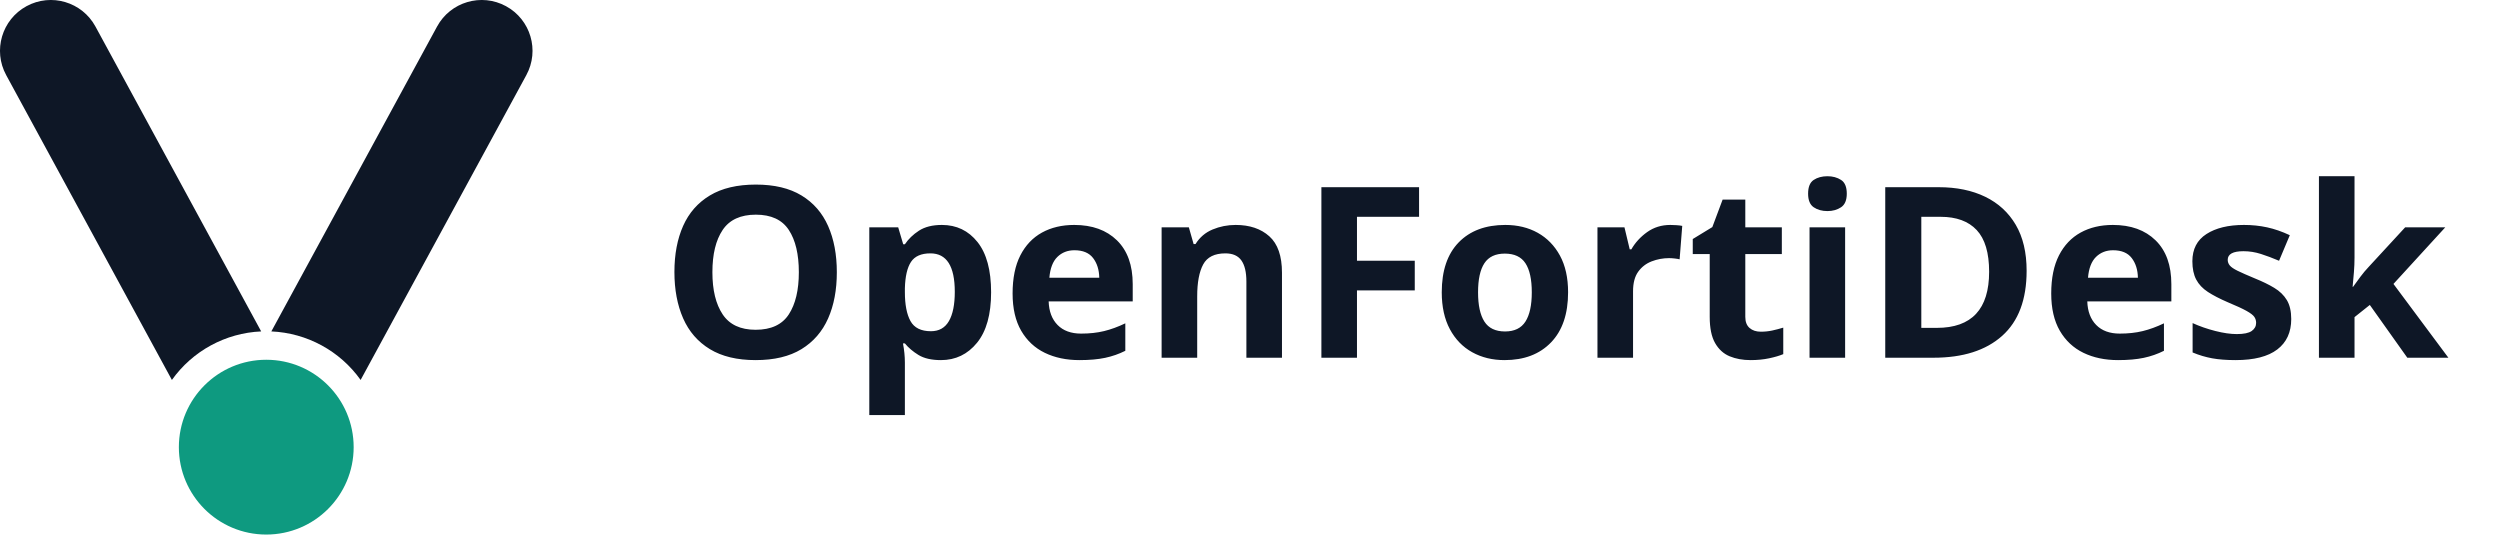
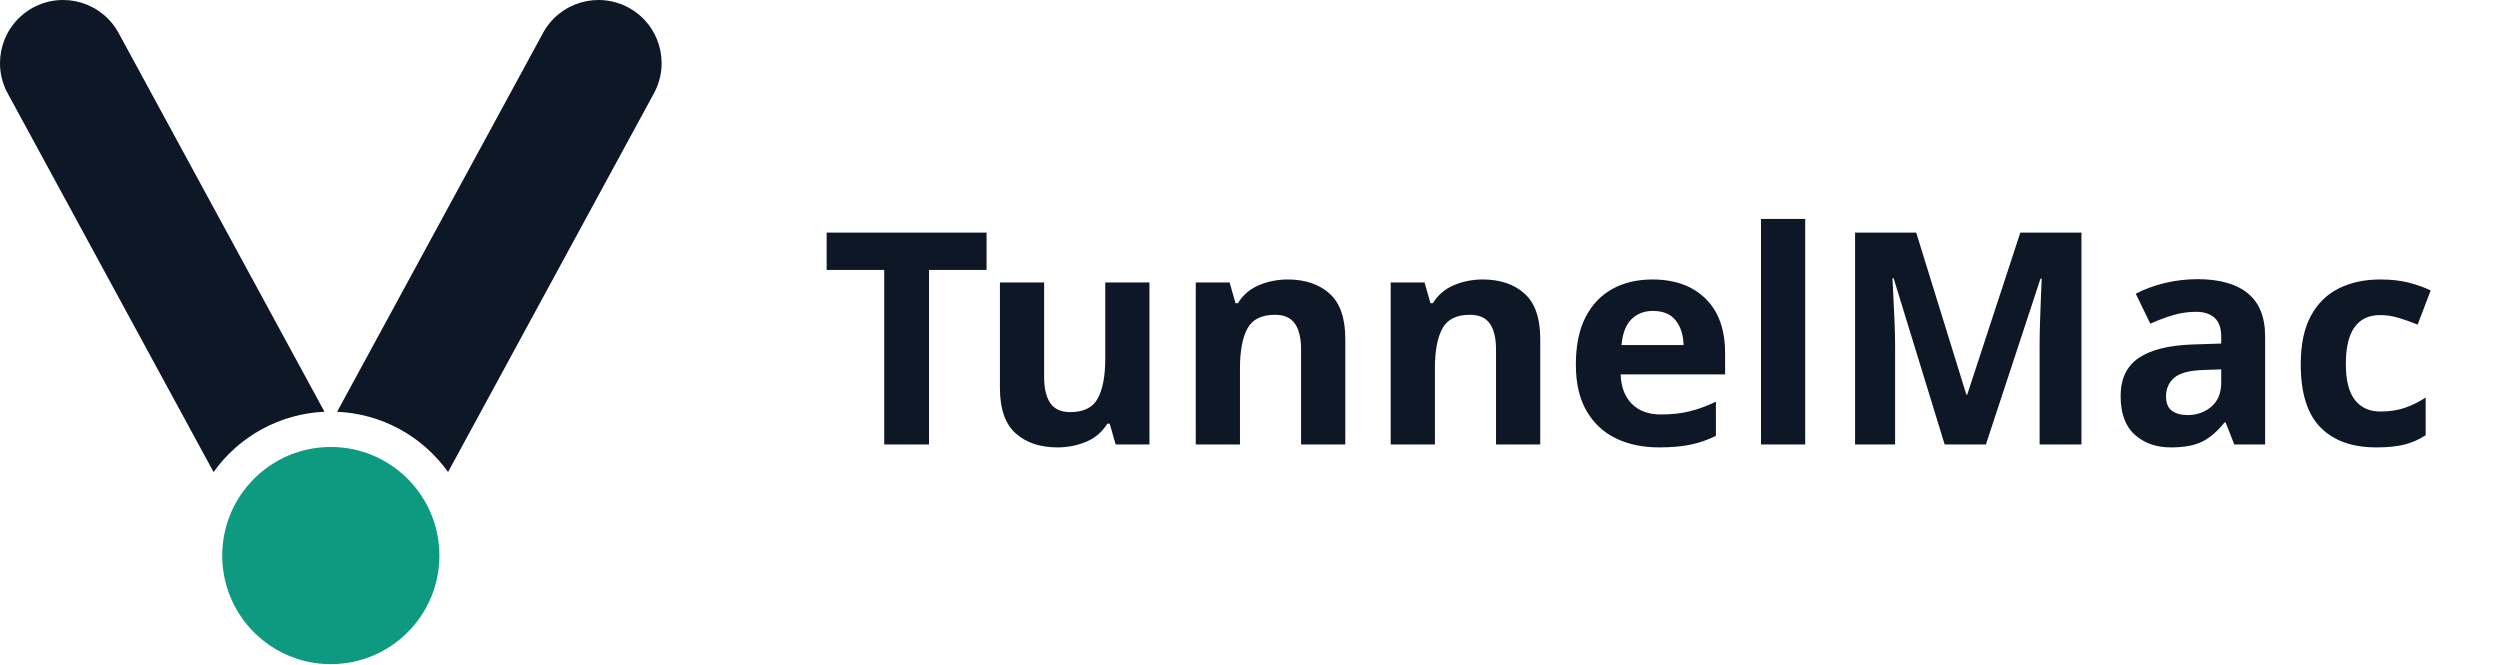
- <svg xmlns="http://www.w3.org/2000/svg" width="2460" height="526" viewBox="0 0 2460 526">
+ <svg xmlns="http://www.w3.org/2000/svg" width="1980" height="526" viewBox="0 0 1980 526">
  <g>
    <path d="M6.07 73.88L169.14 373.87A114 114 0 0 1 257 326.11L93.93 26.12A50 50 0 0 0 6.07 73.88ZM430.07 26.12L267 326.11A114 114 0 0 1 354.86 373.87L517.93 73.88A50 50 0 0 0 430.07 26.12Z" fill="#0E1726" />
    <circle cx="262" cy="440" r="86" fill="#0E9A80" />
  </g>
-   <text x="650" y="352" font-family="sans-serif" font-size="235" font-weight="700" fill="#0E1726">OpenFortiDesk</text>
+   <text x="650" y="352" font-family="sans-serif" font-size="235" font-weight="700" fill="#0E1726">TunnelMac</text>
</svg>
